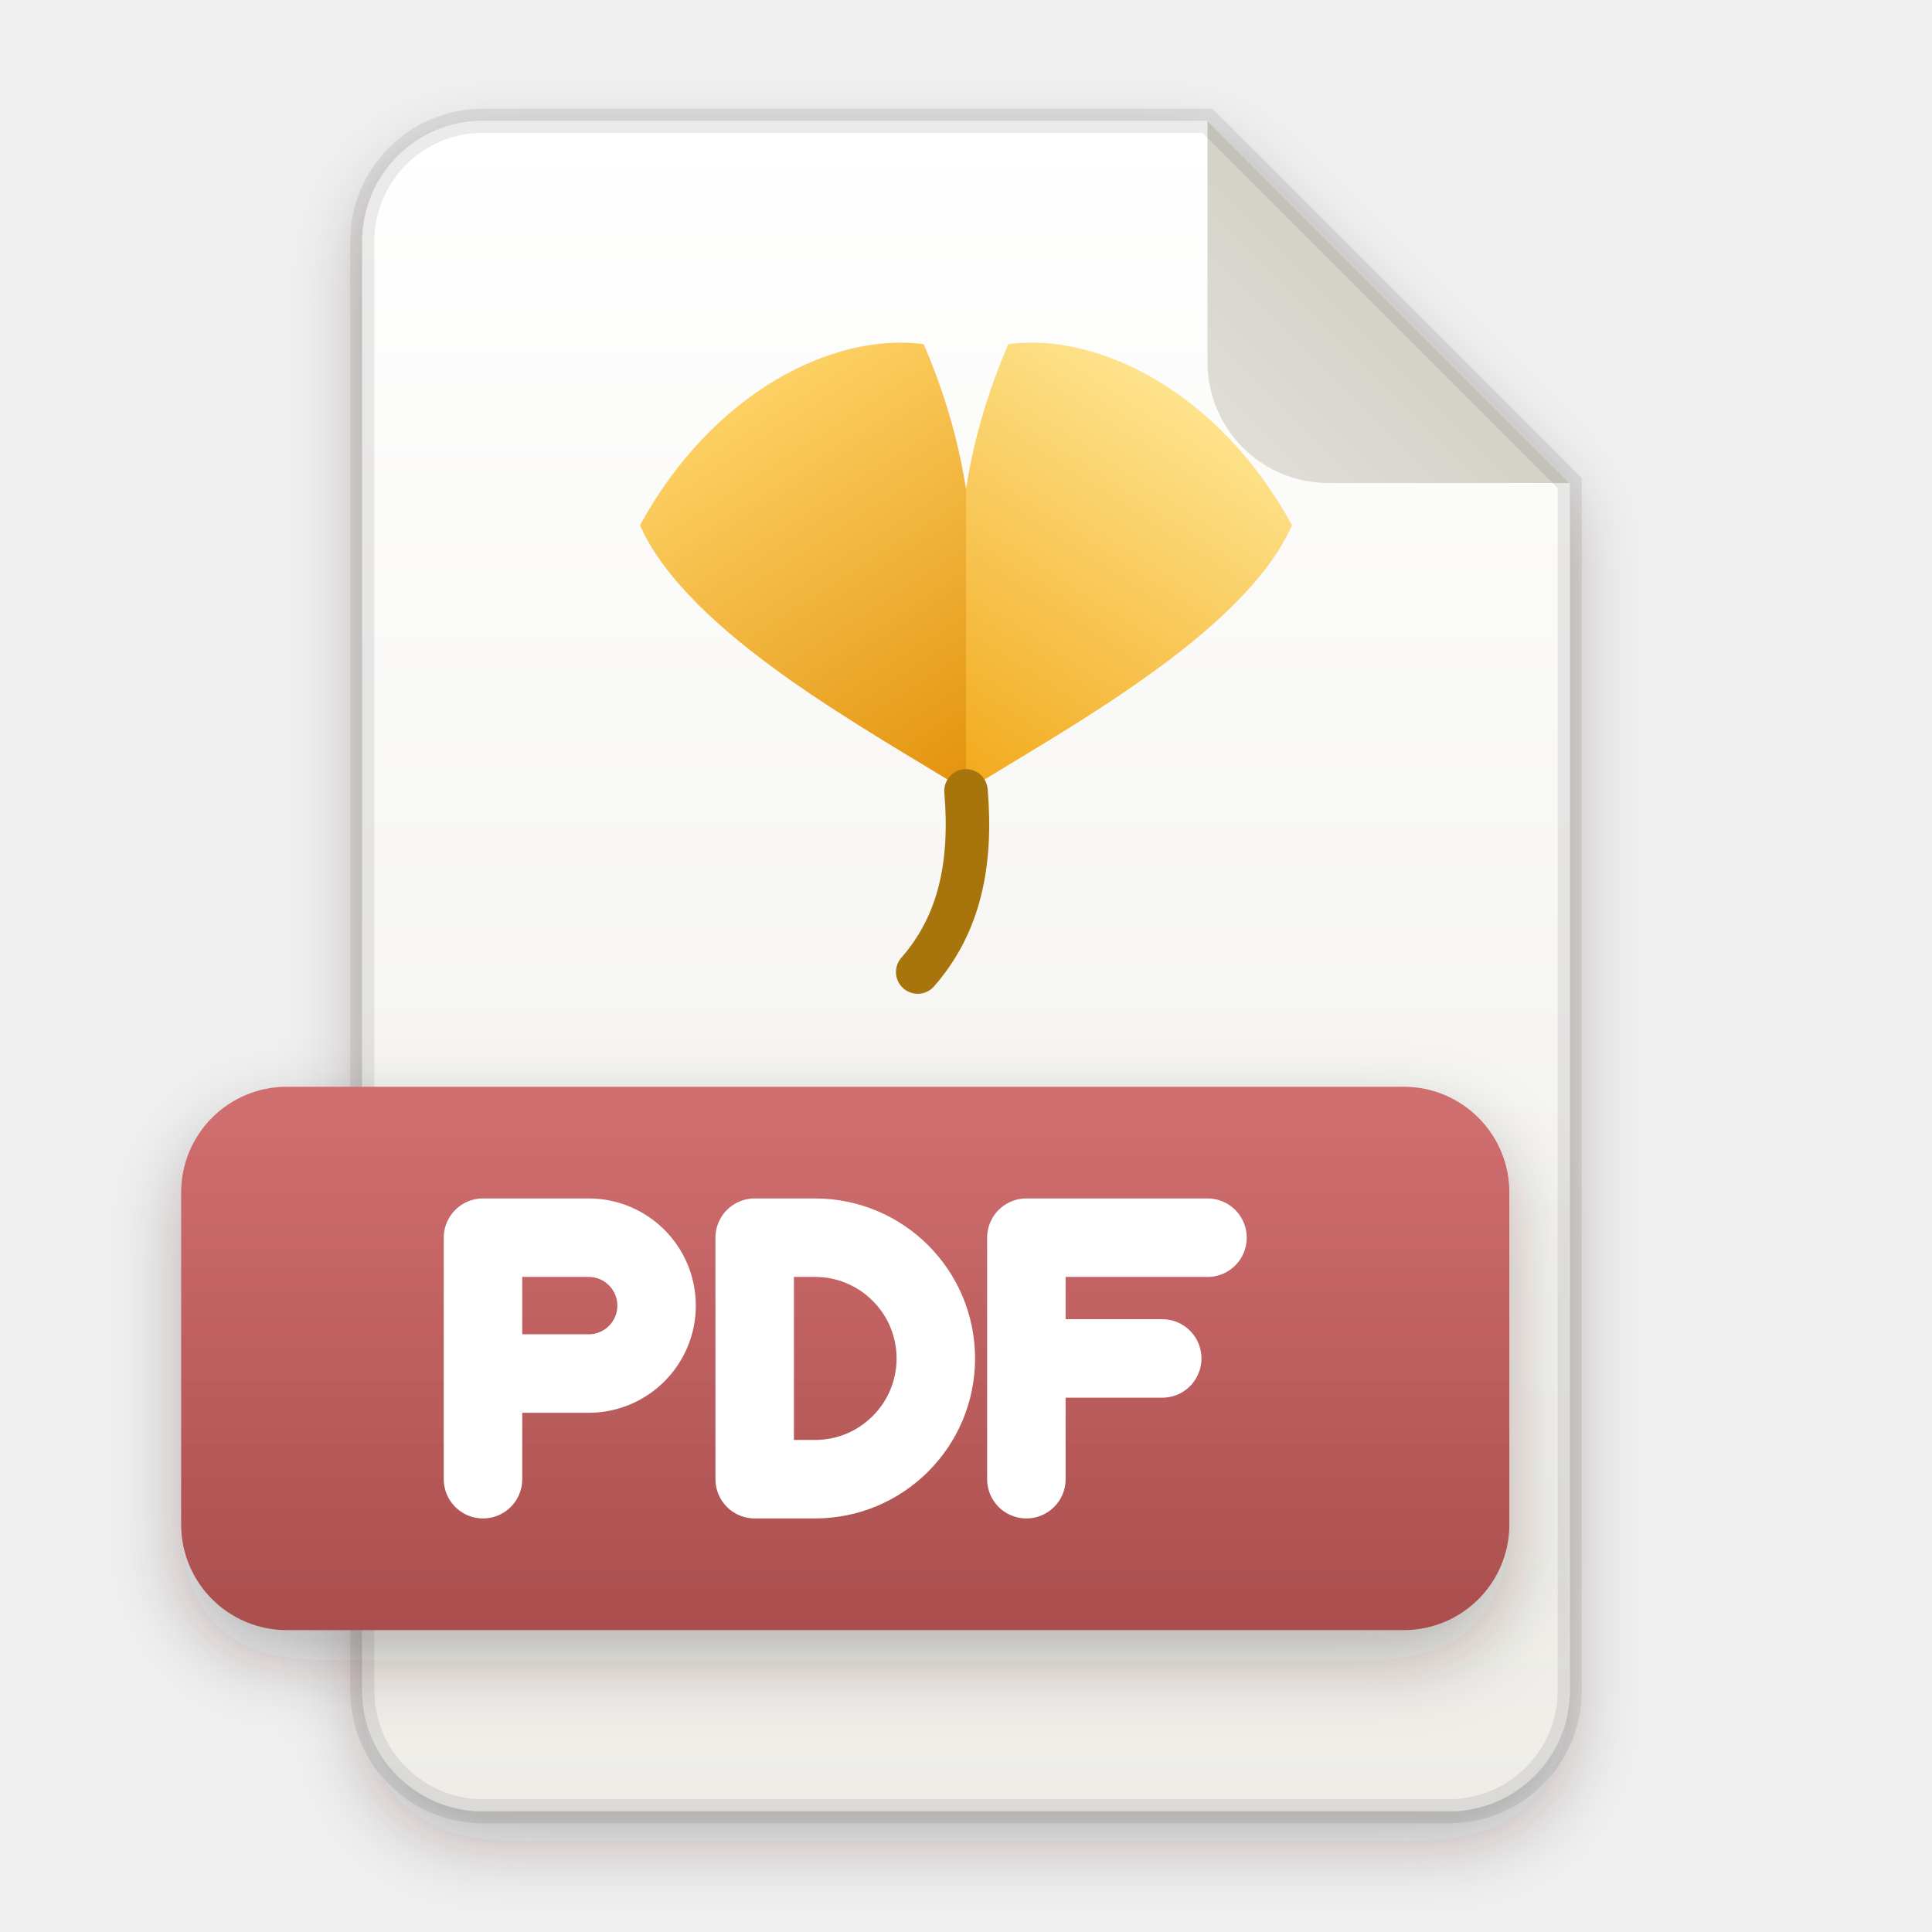
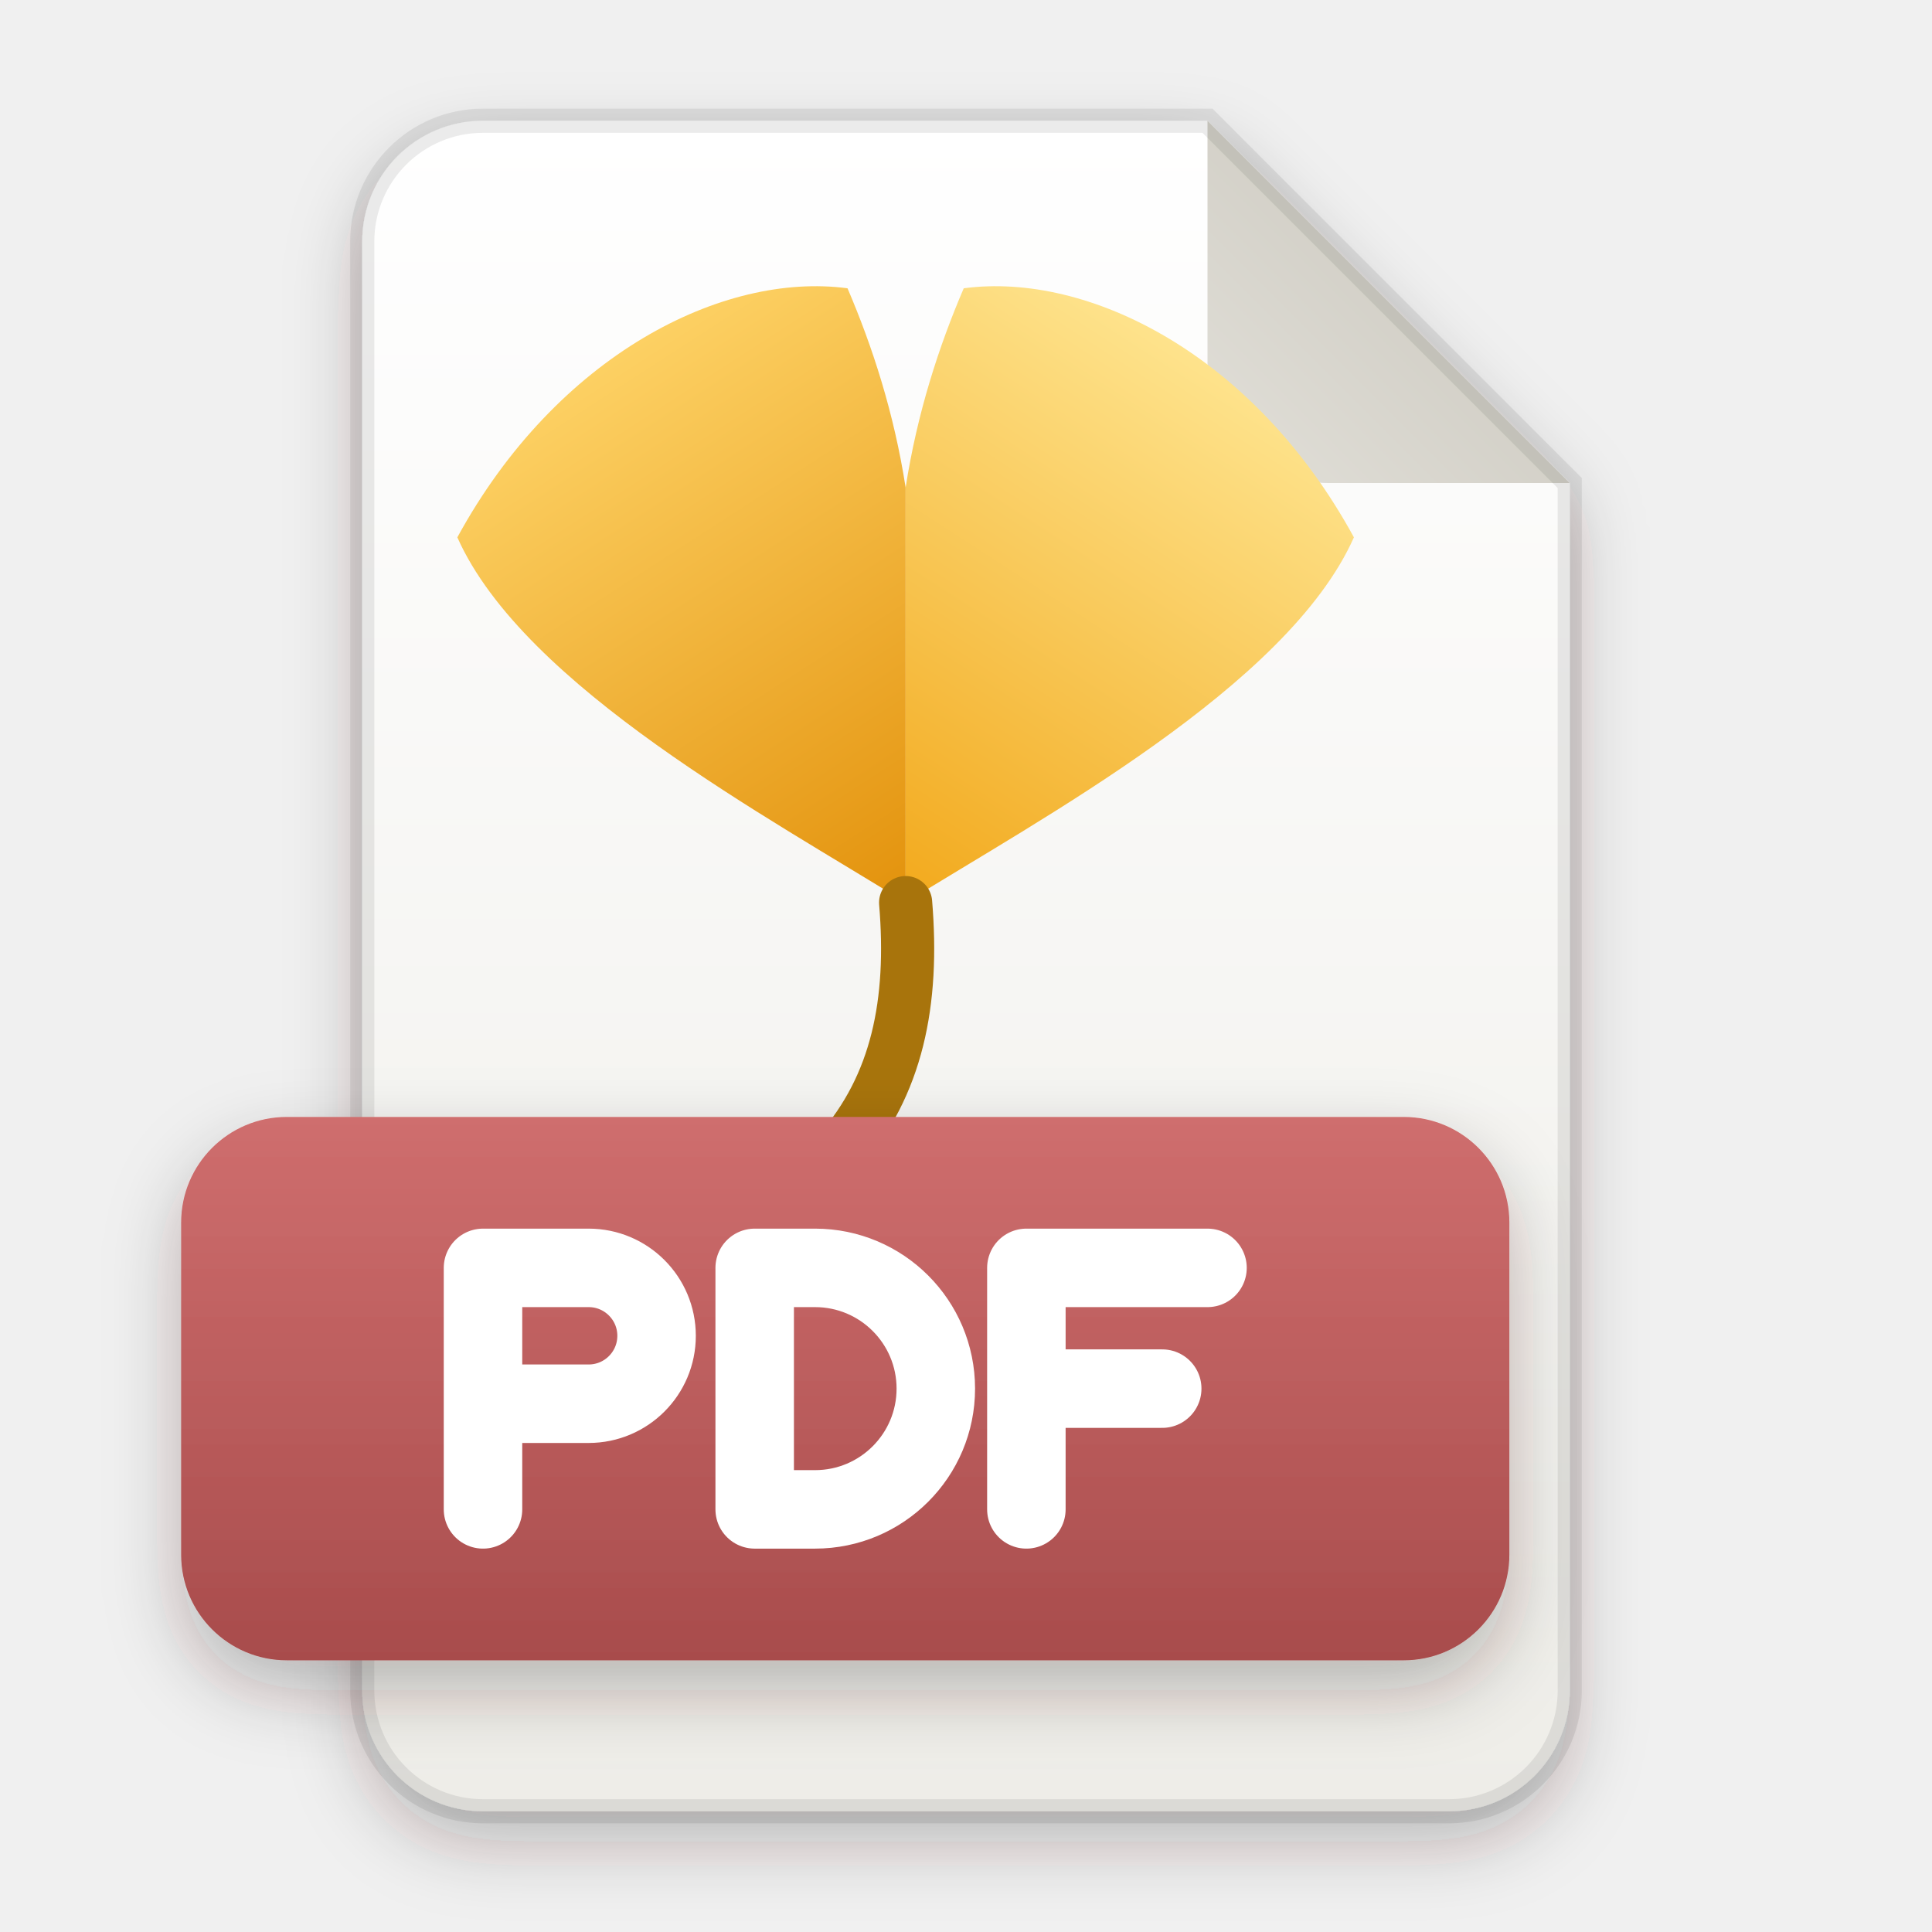
<svg xmlns="http://www.w3.org/2000/svg" width="256" height="256" viewBox="0 0 64 64">
  <defs>
    <linearGradient id="paper" x1="32" y1="4" x2="32" y2="60" gradientUnits="userSpaceOnUse">
      <stop offset="0" stop-color="#fff" />
      <stop offset="1" stop-color="#eeede8" />
    </linearGradient>
    <linearGradient id="fold" x1="40" y1="16" x2="48" y2="8" gradientUnits="userSpaceOnUse">
      <stop offset="0" stop-color="#e2e0d9" />
      <stop offset="1" stop-color="#cfccc3" />
    </linearGradient>
    <linearGradient id="tag" x1="28" y1="37" x2="28" y2="55" gradientUnits="userSpaceOnUse">
      <stop offset="0" stop-color="#cf6e6e" />
      <stop offset="1" stop-color="#a84c4c" />
    </linearGradient>
    <linearGradient id="leafL" x1="10" y1="10" x2="32" y2="44" gradientUnits="userSpaceOnUse">
      <stop offset="0" stop-color="#ffd66b" />
      <stop offset="1" stop-color="#e3920c" />
    </linearGradient>
    <linearGradient id="leafR" x1="54" y1="10" x2="32" y2="44" gradientUnits="userSpaceOnUse">
      <stop offset="0" stop-color="#ffe896" />
      <stop offset="1" stop-color="#f2a91c" />
    </linearGradient>
    <filter id="shadow" x="-20%" y="-20%" width="140%" height="140%">
      <feDropShadow dx="0" dy="1" stdDeviation="1.2" flood-color="#2b2820" flood-opacity=".28" />
    </filter>
  </defs>
  <g filter="url(#shadow)">
    <path d="M16 4H40L52 16V56A4 4 0 0 1 48 60H16A4 4 0 0 1 12 56V8A4 4 0 0 1 16 4Z" fill="url(#paper)" />
    <path d="M40 4V12A4 4 0 0 0 44 16H52Z" fill="url(#fold)" />
  </g>
  <path d="M16 4H40L52 16V56A4 4 0 0 1 48 60H16A4 4 0 0 1 12 56V8A4 4 0 0 1 16 4Z" fill="none" stroke="#000" stroke-opacity=".08" stroke-width=".8" />
-   <g transform="translate(19.2 8.6) scale(.4)">
+   <g transform="translate(12.4 5.7) scale(.55)">
    <path d="M32 44C24 39 9 31 5 22C11 11 21 6 28.5 7C30 10.5 31.3 14.5 32 19Z" fill="url(#leafL)" />
    <path d="M32 44C40 39 55 31 59 22C53 11 43 6 35.5 7C34 10.5 32.7 14.5 32 19Z" fill="url(#leafR)" />
-     <path d="M32 44C32.5 50 31.5 55 28 59" fill="none" stroke="#a8740c" stroke-width="3.6" stroke-linecap="round" />
+     <path d="M32 44C32.5 50 31.5 55 28 59" fill="none" stroke="#a8740c" stroke-width="3.2" stroke-linecap="round" />
  </g>
  <g filter="url(#shadow)">
-     <rect x="6" y="36" width="44" height="18" rx="3.5" fill="url(#tag)" />
+     <rect x="6" y="37" width="44" height="18" rx="3.5" fill="url(#tag)" />
  </g>
-   <path d="M16 49V41H19.5A2.25 2.25 0 0 1 19.5 45.5H16M25 41H27A4 4 0 0 1 27 49H25ZM40 41H34V49M34 45H38.5" fill="none" stroke="#fff" stroke-width="2.6" stroke-linecap="round" stroke-linejoin="round" />
+   <path d="M16 50V42H19.5A2.25 2.25 0 0 1 19.5 46.5H16M25 42H27A4 4 0 0 1 27 50H25ZM40 42H34V50M34 46H38.5" fill="none" stroke="#fff" stroke-width="2.6" stroke-linecap="round" stroke-linejoin="round" />
</svg>
